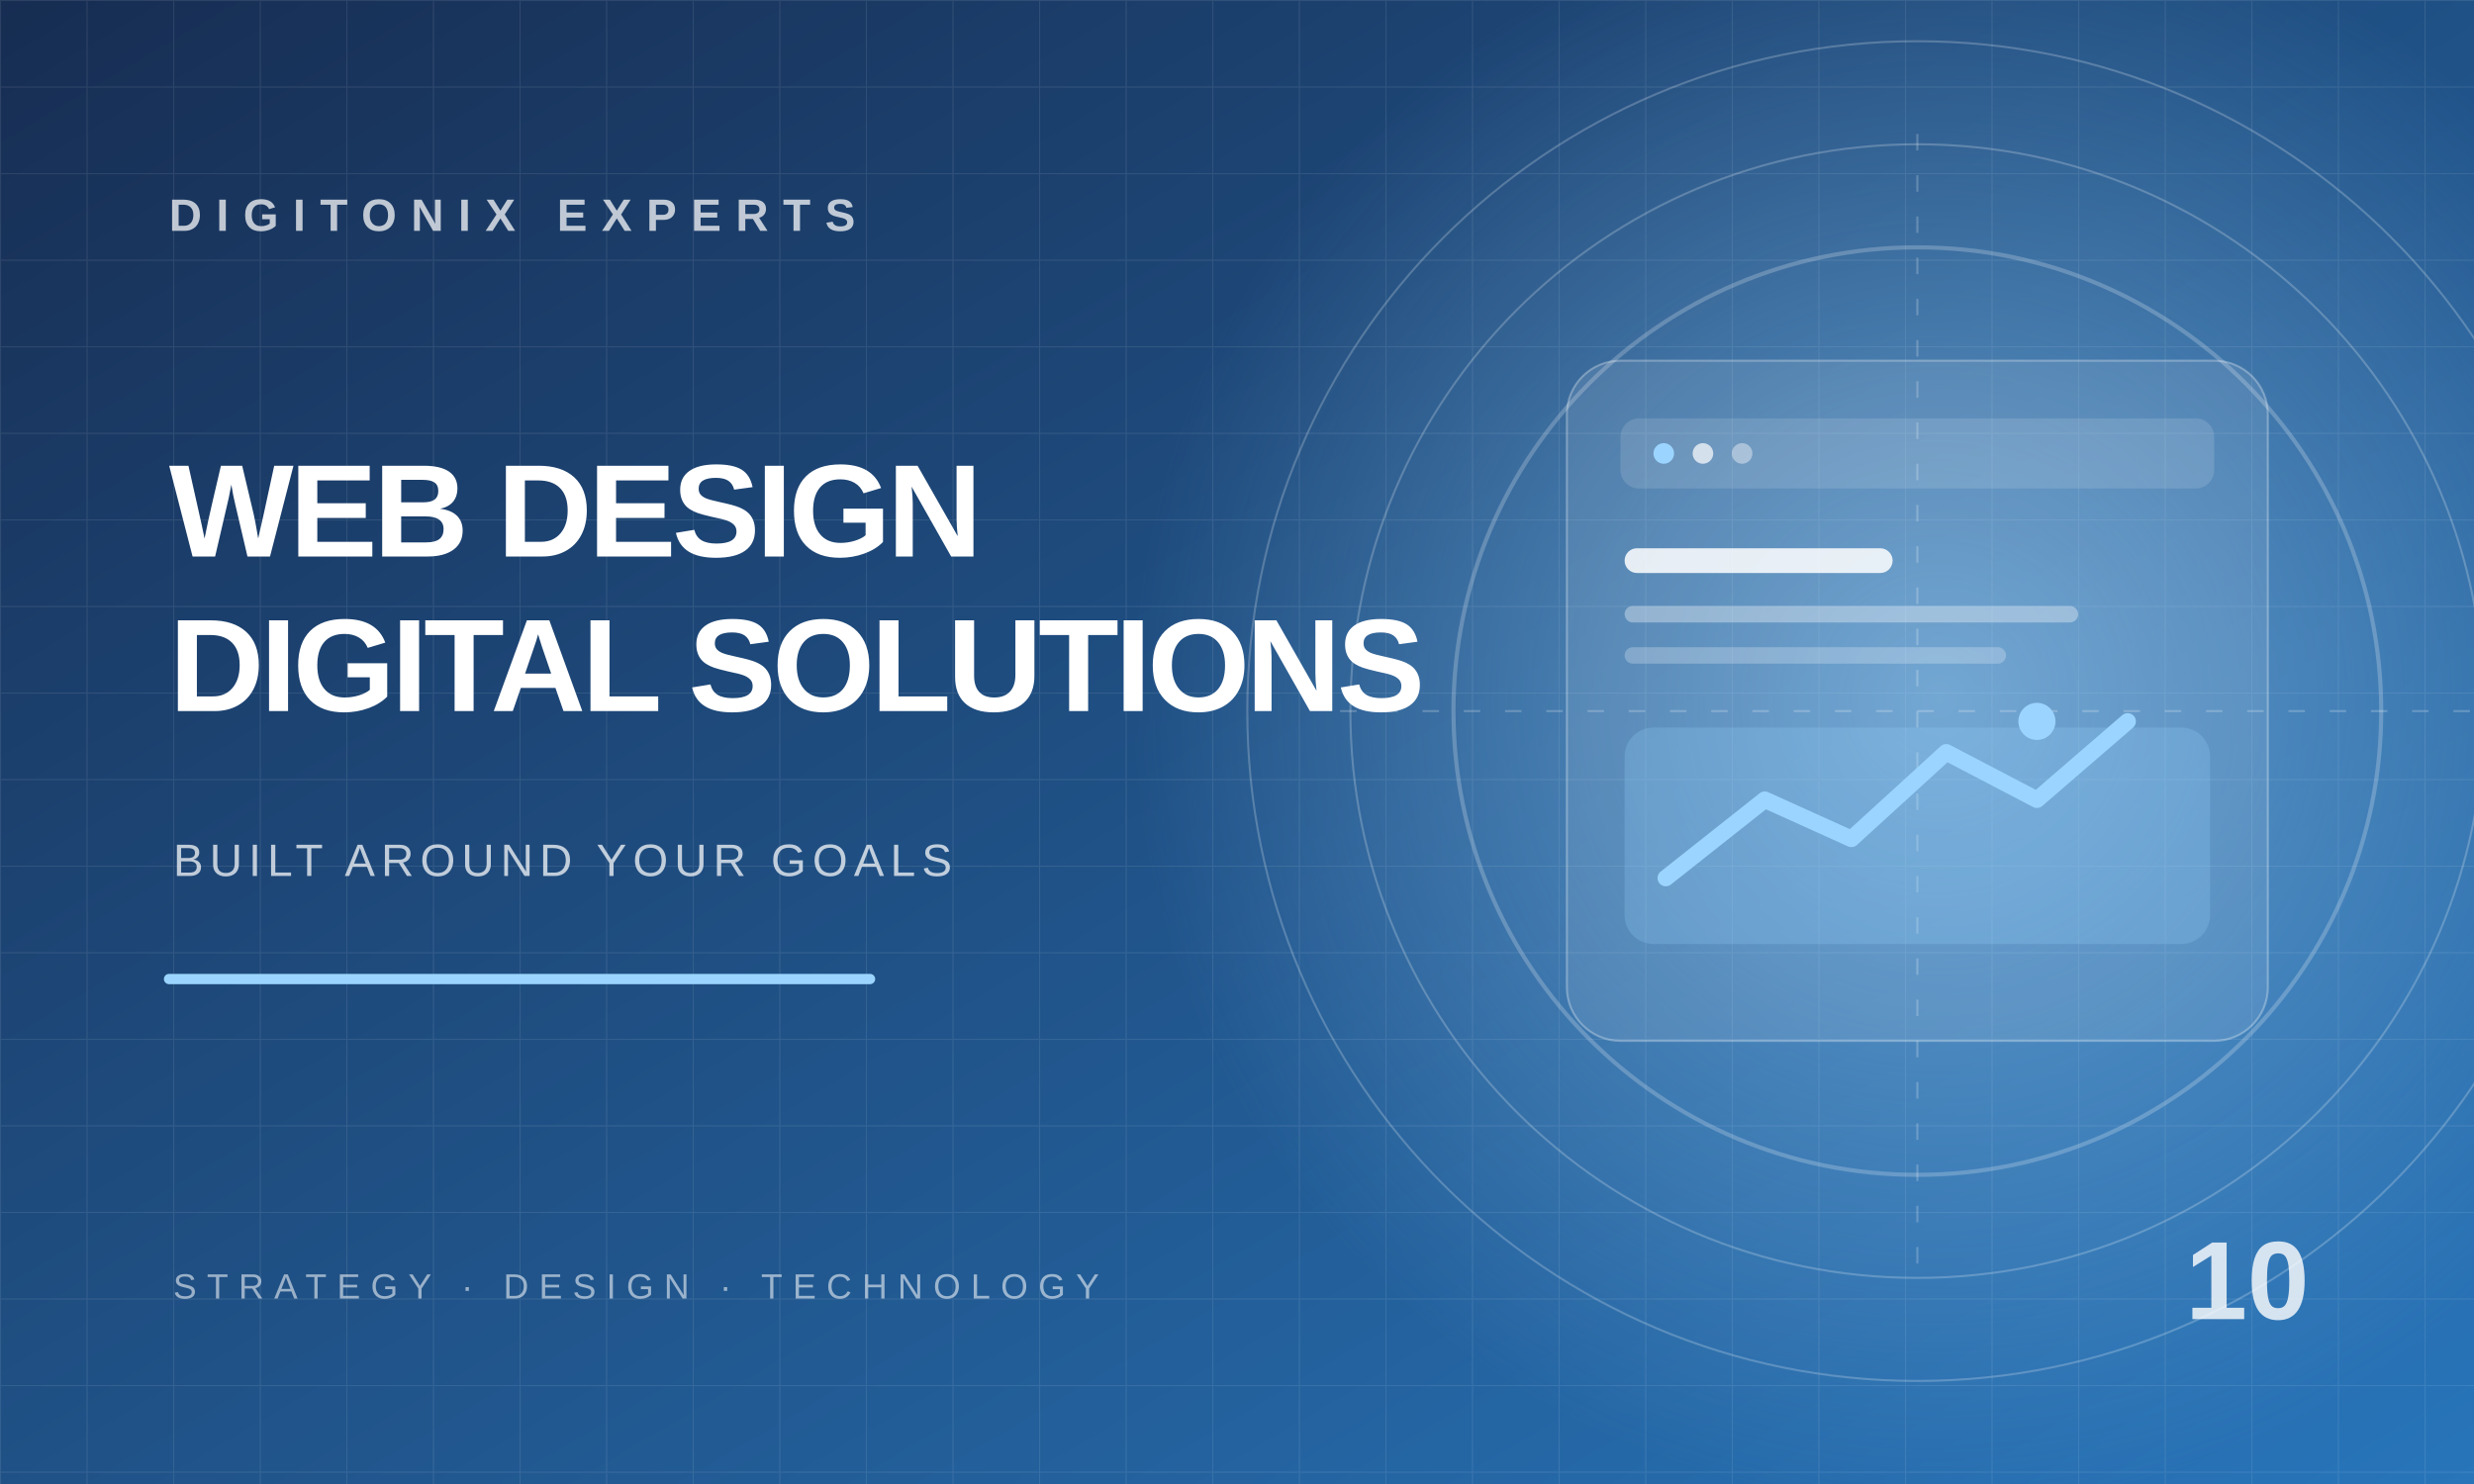
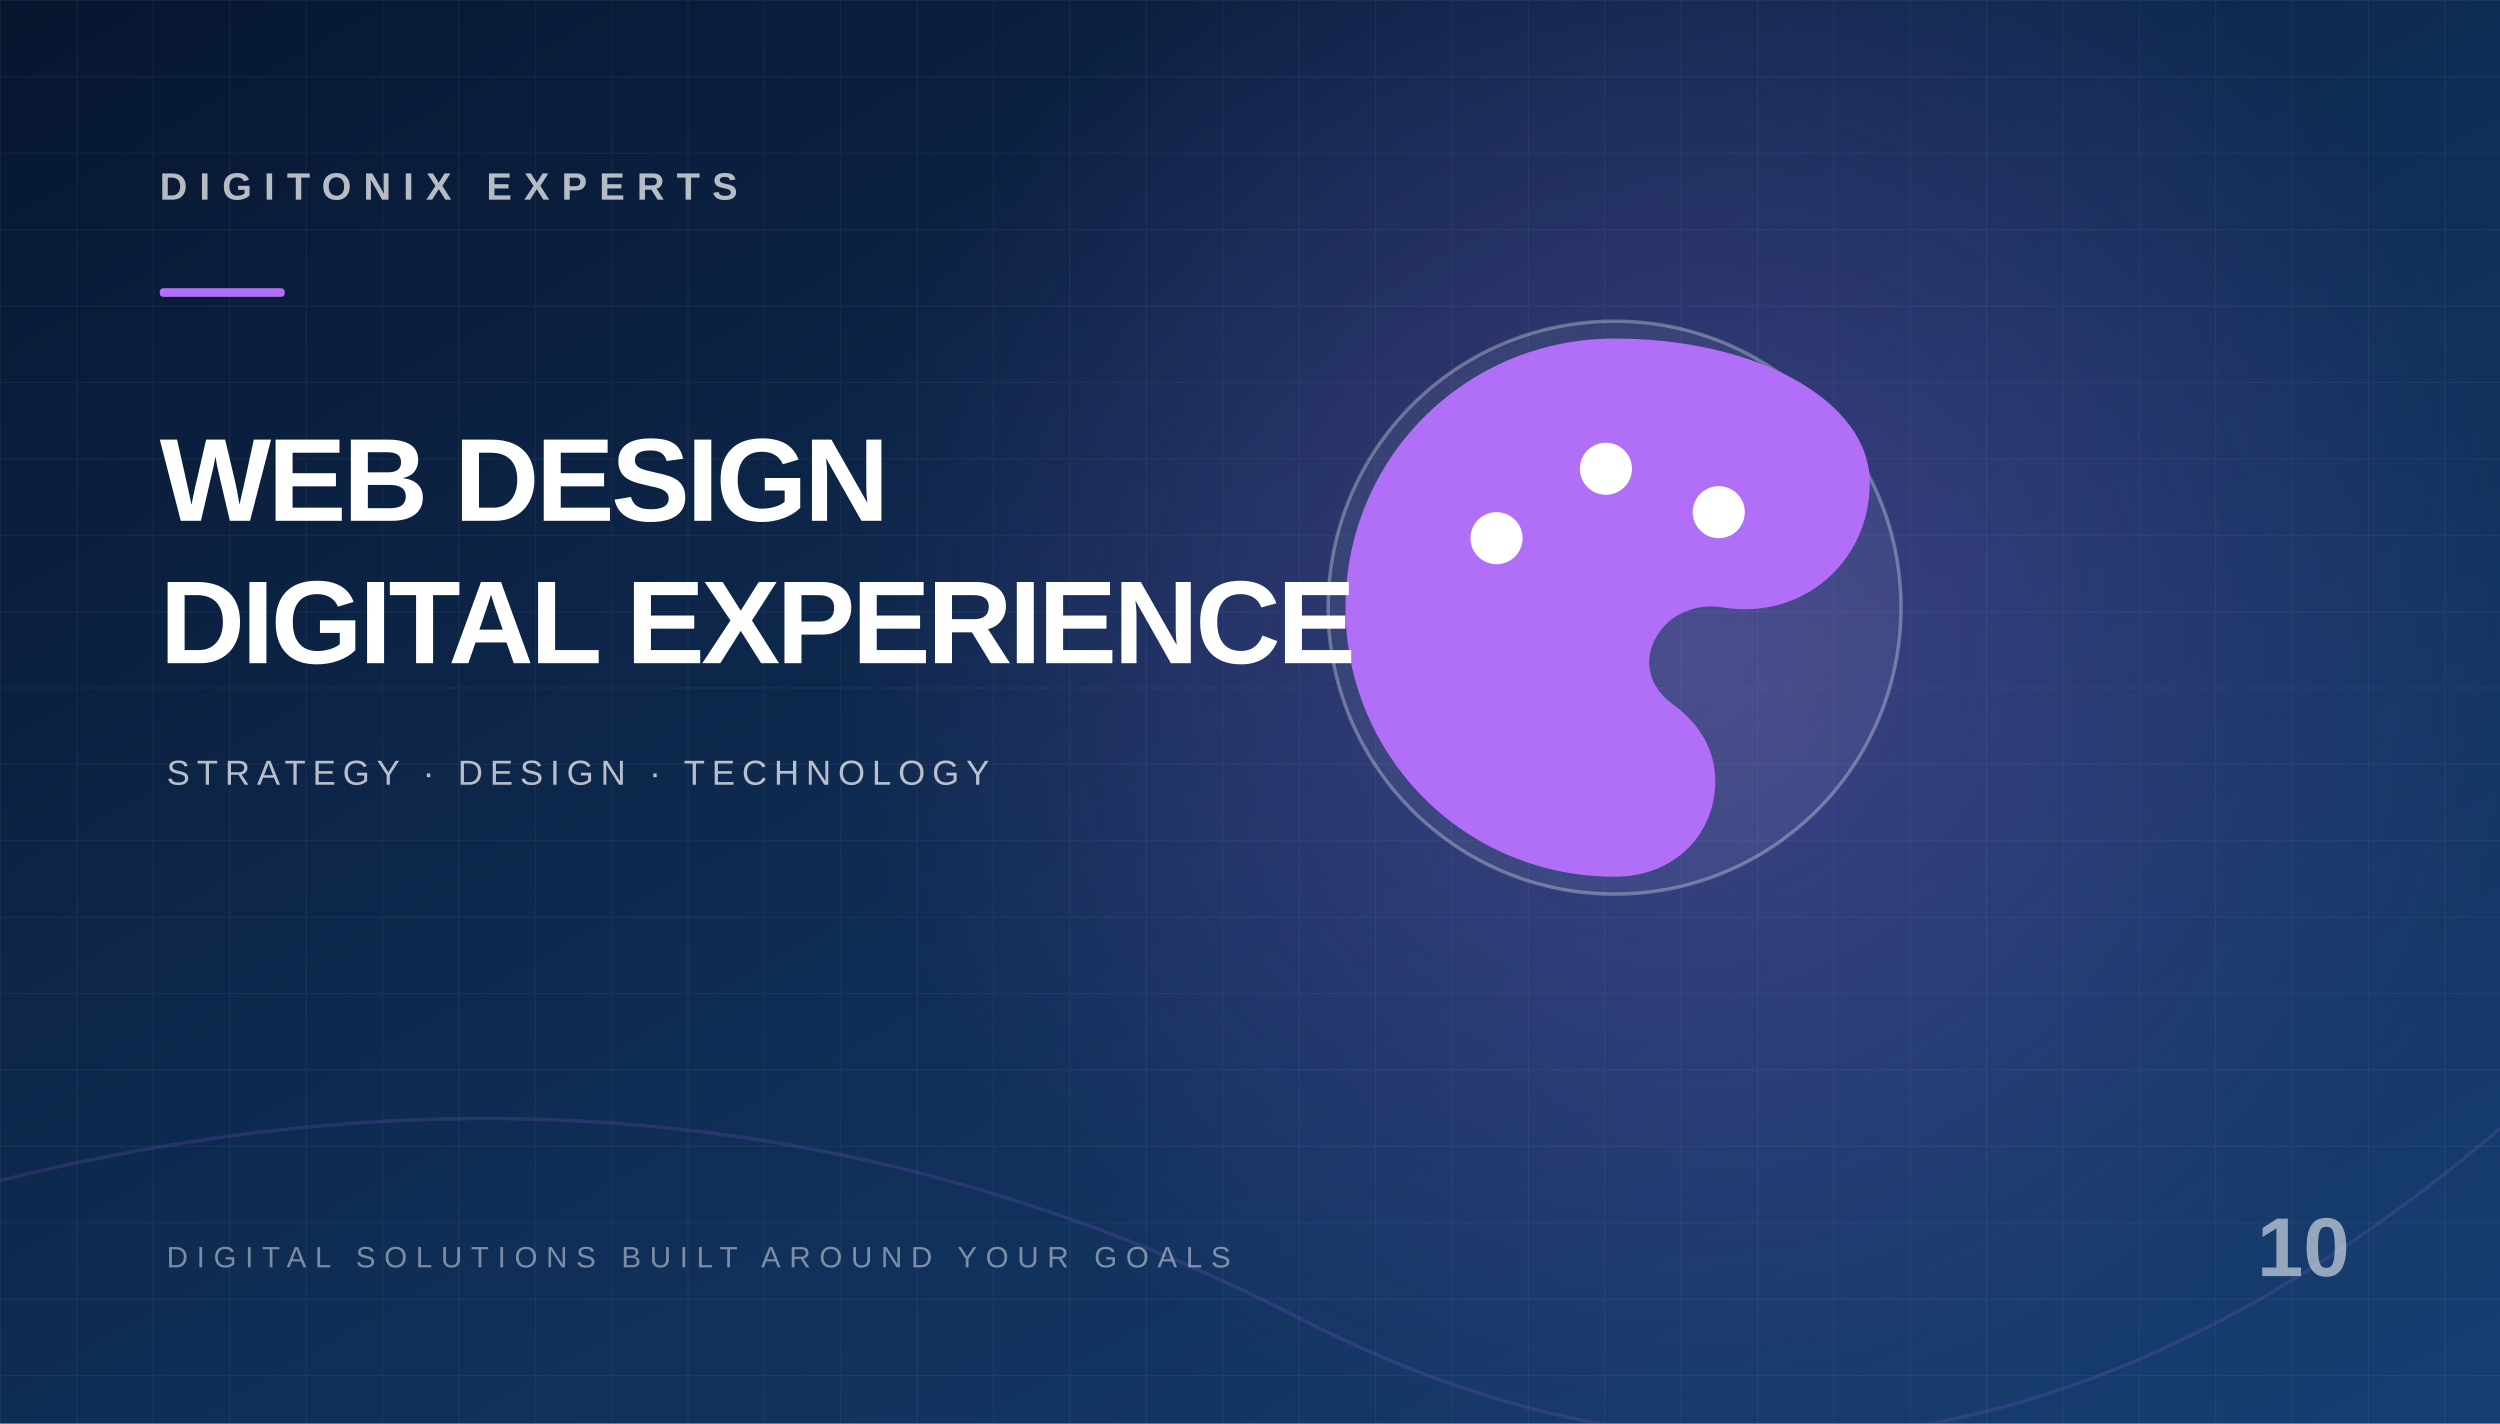
- <svg xmlns="http://www.w3.org/2000/svg" width="1200" height="720" viewBox="0 0 1200 720" role="img" aria-labelledby="title desc">
+ <svg xmlns="http://www.w3.org/2000/svg" width="1440" height="820" viewBox="0 0 1440 820">
  <defs>
    <linearGradient id="bg" x1="0" y1="0" x2="1" y2="1">
-       <stop stop-color="#172d52" />
-       <stop offset="1" stop-color="#2875ba" />
+       <stop stop-color="#07162f" />
+       <stop offset=".55" stop-color="#102e57" />
+       <stop offset="1" stop-color="#173f72" />
    </linearGradient>
    <radialGradient id="glow">
-       <stop stop-color="#9bd5ff" stop-opacity=".55" />
-       <stop offset="1" stop-color="#9bd5ff" stop-opacity="0" />
+       <stop stop-color="hsl(269,88%,70%)" stop-opacity=".3" />
+       <stop offset="1" stop-color="hsl(269,88%,70%)" stop-opacity="0" />
    </radialGradient>
-     <pattern id="grid" width="42" height="42" patternUnits="userSpaceOnUse">
-       <path d="M42 0H0V42" fill="none" stroke="#fff" stroke-opacity=".09" />
+     <pattern id="grid" width="44" height="44" patternUnits="userSpaceOnUse">
+       <path d="M44 0H0V44" fill="none" stroke="#fff" stroke-opacity=".055" />
    </pattern>
  </defs>
-   <rect width="1200" height="720" fill="url(#bg)" />
-   <rect width="1200" height="720" fill="url(#grid)" />
-   <circle cx="940" cy="340" r="390" fill="url(#glow)" />
-   <g fill="none" stroke="#fff" stroke-opacity=".22">
-     <circle cx="930" cy="345" r="225" stroke-width="2" />
-     <circle cx="930" cy="345" r="275" />
-     <circle cx="930" cy="345" r="325" />
-     <path d="M650 345h560M930 65v560" stroke-dasharray="8 12" />
+   <rect width="1440" height="820" fill="url(#bg)" />
+   <rect width="1440" height="820" fill="url(#grid)" />
+   <circle cx="970" cy="370" r="480" fill="url(#glow)" />
+   <path d="M0 680Q400 580 750 760T1440 650" fill="none" stroke="hsl(269,88%,70%)" stroke-opacity=".15" stroke-width="2" />
+   <circle cx="930" cy="350" r="165" fill="#fff" fill-opacity=".06" stroke="#fff" stroke-opacity=".3" stroke-width="2" />
+   <path d="M930 195c-86 0-155 69-155 155s69 155 155 155c35 0 58-25 58-55 0-18-9-33-24-44-14-10-18-25-10-39 7-13 23-20 39-17 45 7 84-26 84-72 0-47-65-83-147-83z" fill="hsl(269,88%,70%)" />
+   <circle cx="862" cy="310" r="15" fill="#fff" />
+   <circle cx="925" cy="270" r="15" fill="#fff" />
+   <circle cx="990" cy="295" r="15" fill="#fff" />
+   <g font-family="Arial,sans-serif" fill="#fff">
+     <text x="92" y="115" font-size="22" font-weight="700" letter-spacing="7" opacity=".7">DIGITONIX EXPERTS</text>
+     <rect x="92" y="166" width="72" height="5" rx="2" fill="hsl(269,88%,70%)" />
+     <text x="92" y="300" font-size="68" font-weight="800" letter-spacing="-2">WEB DESIGN</text>
+     <text x="92" y="382" font-size="68" font-weight="800" letter-spacing="-2">DIGITAL EXPERIENCE</text>
+     <text x="96" y="452" font-size="20" letter-spacing="4" opacity=".7">STRATEGY · DESIGN · TECHNOLOGY</text>
+     <text x="96" y="730" font-size="17" letter-spacing="5" opacity=".45">DIGITAL SOLUTIONS BUILT AROUND YOUR GOALS</text>
+     <text x="1300" y="735" font-size="48" font-weight="800" opacity=".55">10</text>
  </g>
-   <g transform="translate(760 175)">
-     <rect x="0" y="0" width="340" height="330" rx="26" fill="#fff" fill-opacity=".10" stroke="#fff" stroke-opacity=".3" />
-     <rect x="26" y="28" width="288" height="34" rx="9" fill="#fff" fill-opacity=".13" />
-     <circle cx="47" cy="45" r="5" fill="#9bd5ff" />
-     <circle cx="66" cy="45" r="5" fill="#fff" fill-opacity=".7" />
-     <circle cx="85" cy="45" r="5" fill="#fff" fill-opacity=".4" />
-     <rect x="28" y="91" width="130" height="12" rx="6" fill="#fff" fill-opacity=".85" />
-     <rect x="28" y="119" width="220" height="8" rx="4" fill="#fff" fill-opacity=".34" />
-     <rect x="28" y="139" width="185" height="8" rx="4" fill="#fff" fill-opacity=".24" />
-     <rect x="28" y="178" width="284" height="105" rx="14" fill="#9bd5ff" fill-opacity=".22" />
-     <path d="M48 251l48-38 42 19 46-42 44 23 44-38" fill="none" stroke="#9bd5ff" stroke-width="8" stroke-linecap="round" stroke-linejoin="round" />
-     <circle cx="228" cy="175" r="9" fill="#9bd5ff" />
-   </g>
-   <g fill="#fff">
-     <text x="82" y="112" font-family="Arial,sans-serif" font-size="22" font-weight="700" letter-spacing="7" opacity=".72">DIGITONIX EXPERTS</text>
-     <text x="82" y="270" font-family="Arial,sans-serif" font-size="64" font-weight="800" letter-spacing="-2">WEB DESIGN</text>
-     <text x="82" y="345" font-family="Arial,sans-serif" font-size="64" font-weight="800" letter-spacing="-2">DIGITAL SOLUTIONS</text>
-     <text x="84" y="425" font-family="Arial,sans-serif" font-size="22" letter-spacing="3" opacity=".72">BUILT AROUND YOUR GOALS</text>
-     <text x="84" y="630" font-family="Arial,sans-serif" font-size="17" letter-spacing="5" opacity=".55">STRATEGY  ·  DESIGN  ·  TECHNOLOGY</text>
-     <text x="1060" y="640" font-family="Arial,sans-serif" font-size="54" font-weight="800" opacity=".8">10</text>
-   </g>
-   <path d="M82 475h340" stroke="#9bd5ff" stroke-width="5" stroke-linecap="round" />
</svg>
